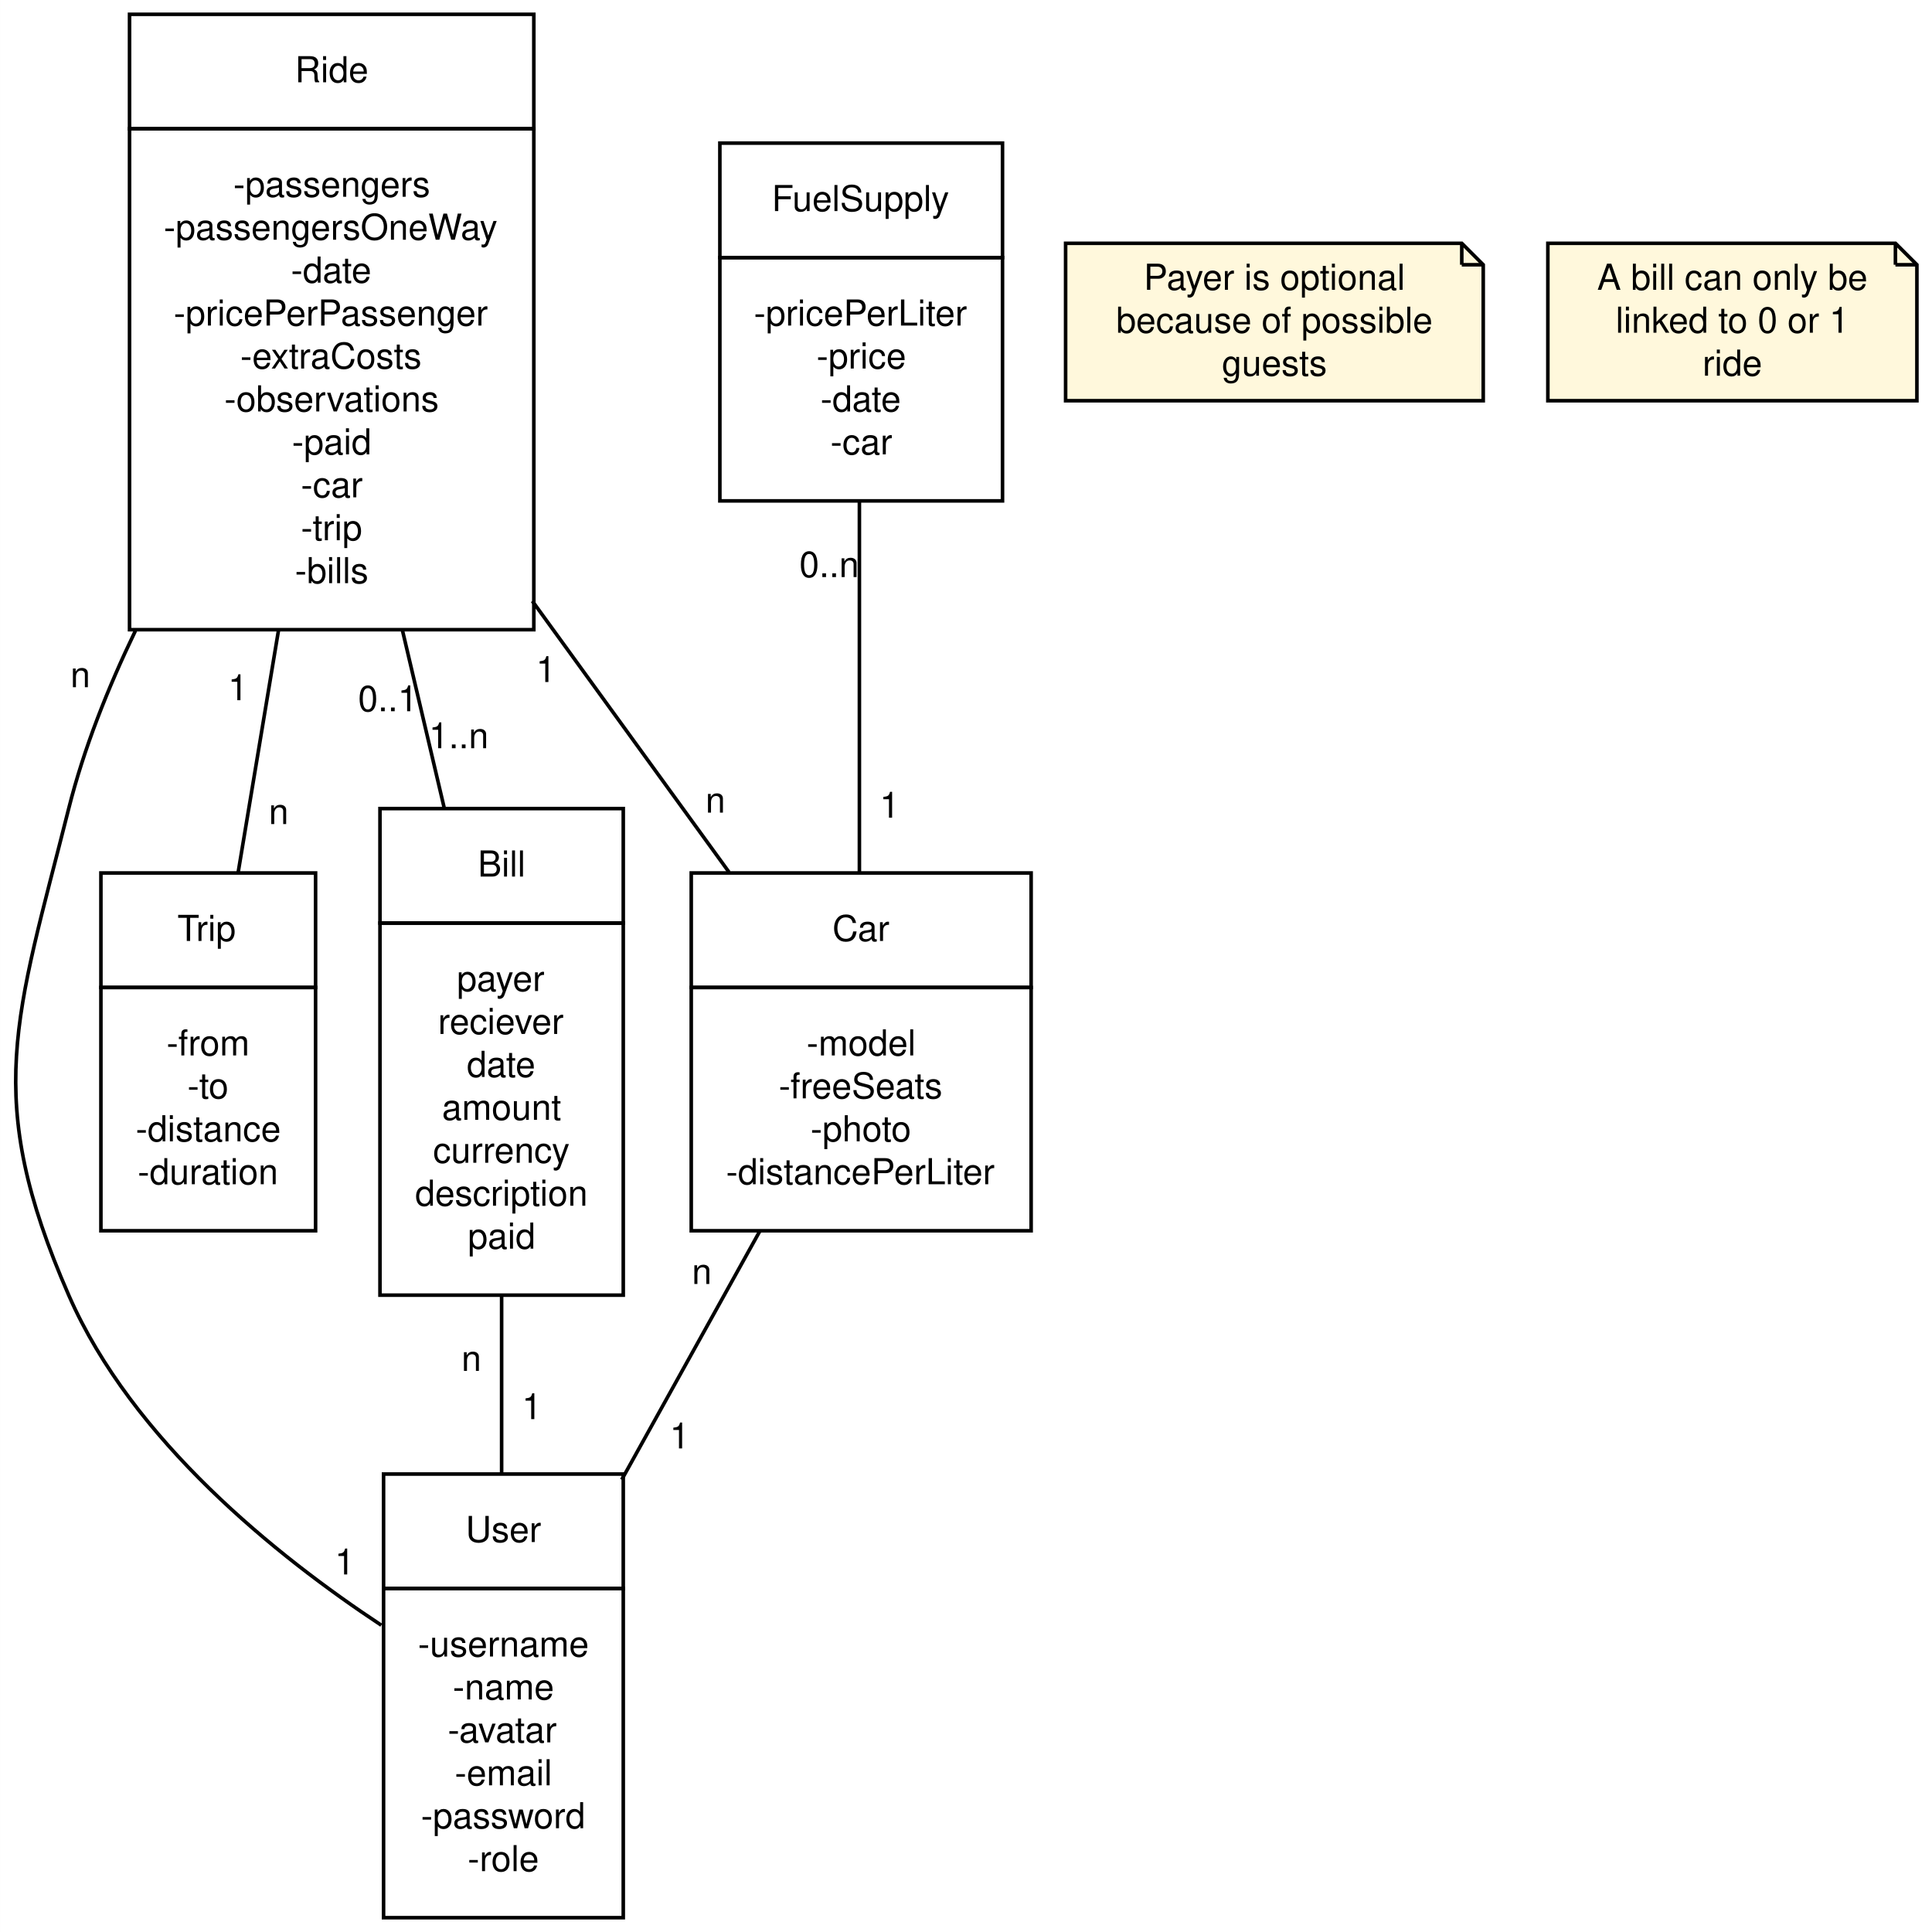
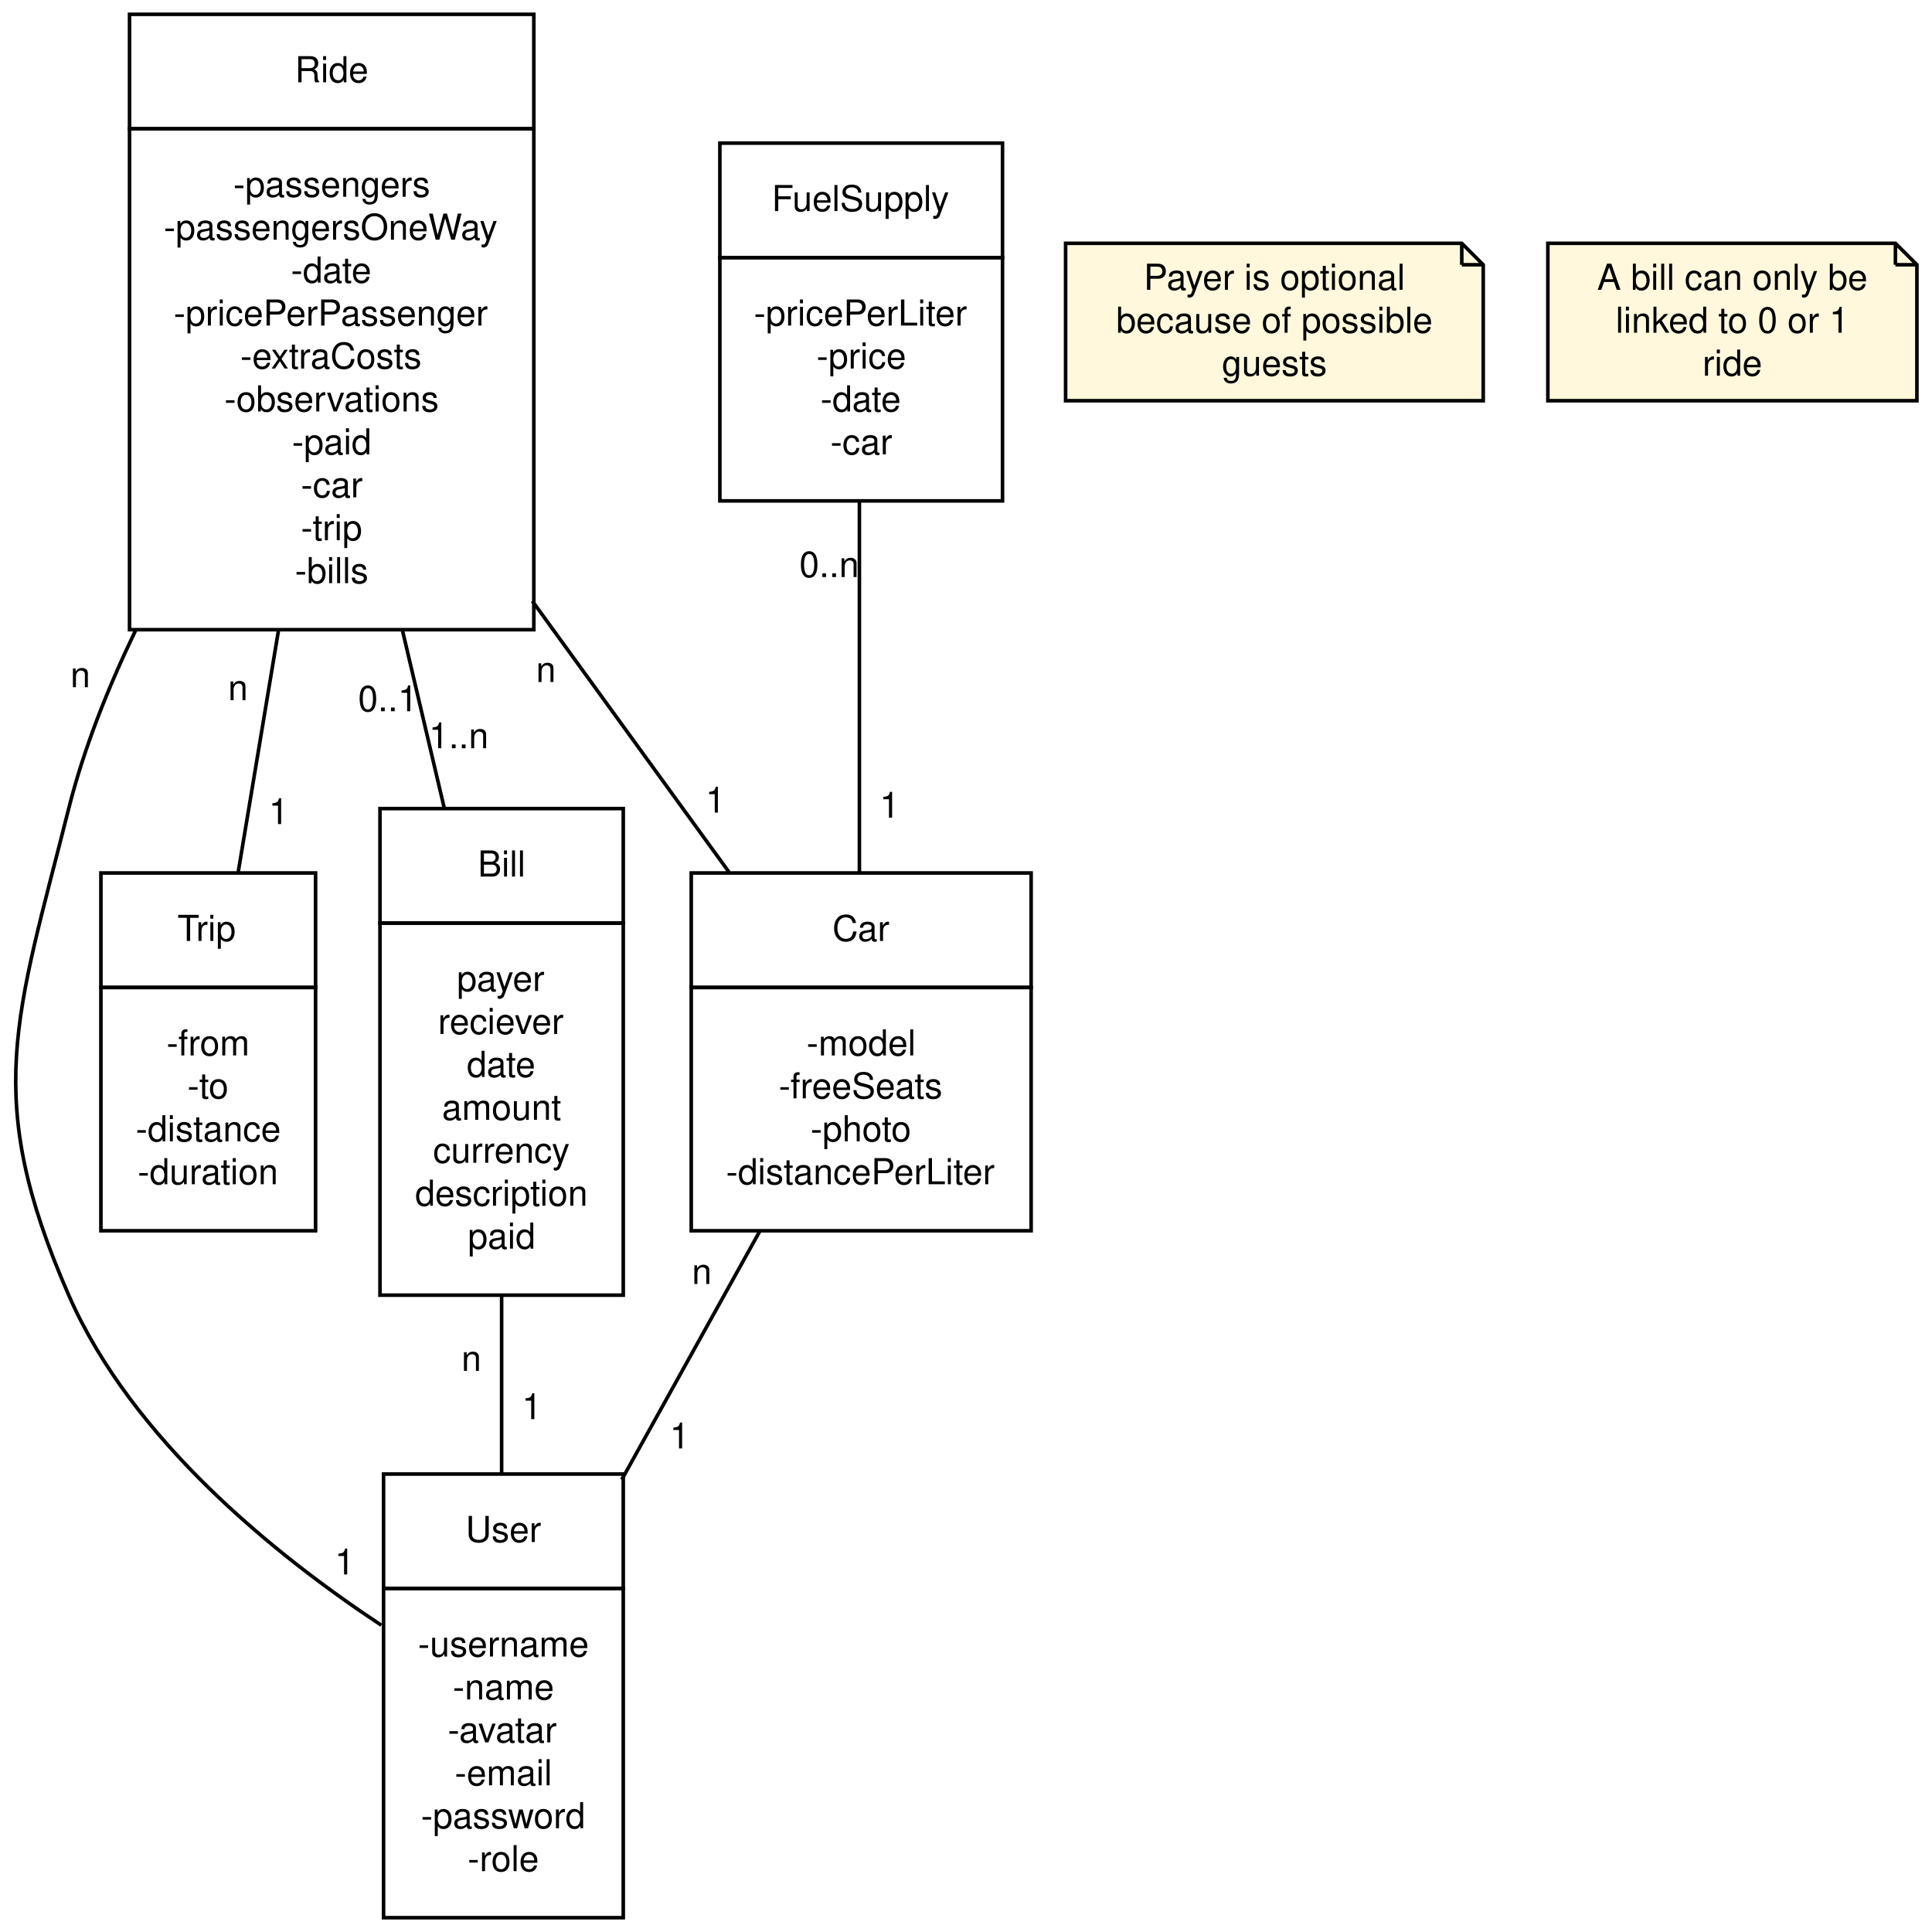
<svg xmlns="http://www.w3.org/2000/svg" width="540pt" height="540pt" viewBox="0.00 0.00 539.98 540.00">
  <g id="graph0" class="graph" transform="scale(1 1) rotate(0) translate(4 536)">
    <polygon fill="#ffffff" stroke="transparent" points="-4,4 -4,-536 535.982,-536 535.982,4 -4,4" />
    <g id="node1" class="node">
      <polygon fill="none" stroke="#000000" points="103.195,-92 103.195,-124 170.195,-124 170.195,-92 103.195,-92" />
      <text text-anchor="start" x="126.142" y="-105" font-family="Helvetica,sans-Serif" font-size="10.00" fill="#000000">User</text>
      <polygon fill="none" stroke="#000000" points="103.195,0 103.195,-92 170.195,-92 170.195,0 103.195,0" />
      <text text-anchor="start" x="112.804" y="-73" font-family="Helvetica,sans-Serif" font-size="10.00" fill="#000000">-username</text>
      <text text-anchor="start" x="122.528" y="-61" font-family="Helvetica,sans-Serif" font-size="10.00" fill="#000000">-name</text>
      <text text-anchor="start" x="121.138" y="-49" font-family="Helvetica,sans-Serif" font-size="10.00" fill="#000000">-avatar</text>
      <text text-anchor="start" x="123.088" y="-37" font-family="Helvetica,sans-Serif" font-size="10.00" fill="#000000">-email</text>
      <text text-anchor="start" x="113.639" y="-25" font-family="Helvetica,sans-Serif" font-size="10.00" fill="#000000">-password</text>
      <text text-anchor="start" x="126.698" y="-13" font-family="Helvetica,sans-Serif" font-size="10.00" fill="#000000">-role</text>
    </g>
    <g id="node2" class="node">
      <polygon fill="none" stroke="#000000" points="24.195,-260 24.195,-292 84.195,-292 84.195,-260 24.195,-260" />
      <text text-anchor="start" x="45.587" y="-273" font-family="Helvetica,sans-Serif" font-size="10.00" fill="#000000">Trip</text>
      <polygon fill="none" stroke="#000000" points="24.195,-192 24.195,-260 84.195,-260 84.195,-192 24.195,-192" />
      <text text-anchor="start" x="42.533" y="-241" font-family="Helvetica,sans-Serif" font-size="10.00" fill="#000000">-from</text>
      <text text-anchor="start" x="48.362" y="-229" font-family="Helvetica,sans-Serif" font-size="10.00" fill="#000000">-to</text>
      <text text-anchor="start" x="33.914" y="-217" font-family="Helvetica,sans-Serif" font-size="10.00" fill="#000000">-distance</text>
      <text text-anchor="start" x="34.47" y="-205" font-family="Helvetica,sans-Serif" font-size="10.00" fill="#000000">-duration</text>
    </g>
    <g id="node3" class="node">
      <polygon fill="none" stroke="#000000" points="32.195,-500 32.195,-532 145.195,-532 145.195,-500 32.195,-500" />
      <text text-anchor="start" x="78.417" y="-513" font-family="Helvetica,sans-Serif" font-size="10.00" fill="#000000">Ride</text>
      <polygon fill="none" stroke="#000000" points="32.195,-360 32.195,-500 145.195,-500 145.195,-360 32.195,-360" />
      <text text-anchor="start" x="61.189" y="-481" font-family="Helvetica,sans-Serif" font-size="10.00" fill="#000000">-passengers</text>
      <text text-anchor="start" x="41.742" y="-469" font-family="Helvetica,sans-Serif" font-size="10.00" fill="#000000">-passengersOneWay</text>
      <text text-anchor="start" x="77.303" y="-457" font-family="Helvetica,sans-Serif" font-size="10.00" fill="#000000">-date</text>
      <text text-anchor="start" x="44.523" y="-445" font-family="Helvetica,sans-Serif" font-size="10.00" fill="#000000">-pricePerPassenger</text>
      <text text-anchor="start" x="63.139" y="-433" font-family="Helvetica,sans-Serif" font-size="10.00" fill="#000000">-extraCosts</text>
      <text text-anchor="start" x="58.69" y="-421" font-family="Helvetica,sans-Serif" font-size="10.00" fill="#000000">-observations</text>
      <text text-anchor="start" x="77.583" y="-409" font-family="Helvetica,sans-Serif" font-size="10.00" fill="#000000">-paid</text>
      <text text-anchor="start" x="80.087" y="-397" font-family="Helvetica,sans-Serif" font-size="10.00" fill="#000000">-car</text>
      <text text-anchor="start" x="80.088" y="-385" font-family="Helvetica,sans-Serif" font-size="10.00" fill="#000000">-trip</text>
      <text text-anchor="start" x="78.423" y="-373" font-family="Helvetica,sans-Serif" font-size="10.00" fill="#000000">-bills</text>
    </g>
    <g id="edge3" class="edge">
      <path fill="none" stroke="#000000" d="M33.837,-359.69C26.134,-343.712 19.41,-326.763 15.195,-310 .457,-251.38 -9.009,-229.387 15.195,-174 32.905,-133.476 73.311,-101.071 102.567,-81.746" />
      <text text-anchor="middle" x="92.346" y="-95.938" font-family="Helvetica,sans-Serif" font-size="10.00" fill="#000000">1</text>
      <text text-anchor="middle" x="18.447" y="-343.917" font-family="Helvetica,sans-Serif" font-size="10.00" fill="#000000">n</text>
    </g>
    <g id="edge5" class="edge">
      <path fill="none" stroke="#000000" d="M73.825,-359.781C69.983,-336.728 65.957,-312.572 62.559,-292.18" />
-       <text text-anchor="middle" x="73.876" y="-305.67" font-family="Helvetica,sans-Serif" font-size="10.00" fill="#000000">n</text>
-       <text text-anchor="middle" x="62.508" y="-340.291" font-family="Helvetica,sans-Serif" font-size="10.00" fill="#000000">1</text>
+       <text text-anchor="middle" x="73.876" y="-305.67" font-family="Helvetica,sans-Serif" font-size="10.00" fill="#000000">1</text>
+       <text text-anchor="middle" x="62.508" y="-340.291" font-family="Helvetica,sans-Serif" font-size="10.00" fill="#000000">n</text>
    </g>
    <g id="node4" class="node">
      <polygon fill="none" stroke="#000000" points="102.195,-278 102.195,-310 170.195,-310 170.195,-278 102.195,-278" />
      <text text-anchor="start" x="129.532" y="-291" font-family="Helvetica,sans-Serif" font-size="10.00" fill="#000000">Bill</text>
      <polygon fill="none" stroke="#000000" points="102.195,-174 102.195,-278 170.195,-278 170.195,-174 102.195,-174" />
      <text text-anchor="start" x="123.692" y="-259" font-family="Helvetica,sans-Serif" font-size="10.00" fill="#000000">payer</text>
      <text text-anchor="start" x="118.418" y="-247" font-family="Helvetica,sans-Serif" font-size="10.00" fill="#000000">reciever</text>
      <text text-anchor="start" x="126.467" y="-235" font-family="Helvetica,sans-Serif" font-size="10.00" fill="#000000">date</text>
      <text text-anchor="start" x="119.523" y="-223" font-family="Helvetica,sans-Serif" font-size="10.00" fill="#000000">amount</text>
      <text text-anchor="start" x="117.028" y="-211" font-family="Helvetica,sans-Serif" font-size="10.00" fill="#000000">currency</text>
      <text text-anchor="start" x="112.025" y="-199" font-family="Helvetica,sans-Serif" font-size="10.00" fill="#000000">description</text>
      <text text-anchor="start" x="126.747" y="-187" font-family="Helvetica,sans-Serif" font-size="10.00" fill="#000000">paid</text>
    </g>
    <g id="edge2" class="edge">
      <path fill="none" stroke="#000000" d="M108.482,-359.781C112.371,-343.252 116.394,-326.157 120.127,-310.288" />
      <text text-anchor="middle" x="124.204" y="-326.868" font-family="Helvetica,sans-Serif" font-size="10.00" fill="#000000">1..n</text>
      <text text-anchor="middle" x="104.406" y="-337.201" font-family="Helvetica,sans-Serif" font-size="10.00" fill="#000000">0..1</text>
    </g>
    <g id="node7" class="node">
      <polygon fill="none" stroke="#000000" points="189.195,-260 189.195,-292 284.195,-292 284.195,-260 189.195,-260" />
      <text text-anchor="start" x="228.642" y="-273" font-family="Helvetica,sans-Serif" font-size="10.00" fill="#000000">Car</text>
      <polygon fill="none" stroke="#000000" points="189.195,-192 189.195,-260 284.195,-260 284.195,-192 189.195,-192" />
      <text text-anchor="start" x="221.418" y="-241" font-family="Helvetica,sans-Serif" font-size="10.00" fill="#000000">-model</text>
      <text text-anchor="start" x="213.635" y="-229" font-family="Helvetica,sans-Serif" font-size="10.00" fill="#000000">-freeSeats</text>
      <text text-anchor="start" x="222.523" y="-217" font-family="Helvetica,sans-Serif" font-size="10.00" fill="#000000">-photo</text>
      <text text-anchor="start" x="198.913" y="-205" font-family="Helvetica,sans-Serif" font-size="10.00" fill="#000000">-distancePerLiter</text>
    </g>
    <g id="edge6" class="edge">
      <path fill="none" stroke="#000000" d="M144.781,-368.003C163.224,-342.583 183.196,-315.053 199.754,-292.23" />
-       <text text-anchor="middle" x="195.952" y="-308.865" font-family="Helvetica,sans-Serif" font-size="10.00" fill="#000000">n</text>
-       <text text-anchor="middle" x="148.584" y="-345.368" font-family="Helvetica,sans-Serif" font-size="10.00" fill="#000000">1</text>
+       <text text-anchor="middle" x="195.952" y="-308.865" font-family="Helvetica,sans-Serif" font-size="10.00" fill="#000000">1</text>
+       <text text-anchor="middle" x="148.584" y="-345.368" font-family="Helvetica,sans-Serif" font-size="10.00" fill="#000000">n</text>
    </g>
    <g id="edge7" class="edge">
      <path fill="none" stroke="#000000" d="M136.195,-173.95C136.195,-157.623 136.195,-140.269 136.195,-124.222" />
      <text text-anchor="middle" x="144.648" y="-139.348" font-family="Helvetica,sans-Serif" font-size="10.00" fill="#000000">1</text>
      <text text-anchor="middle" x="127.743" y="-152.824" font-family="Helvetica,sans-Serif" font-size="10.00" fill="#000000">n</text>
    </g>
    <g id="node5" class="node">
      <polygon fill="#fff8dc" stroke="#000000" points="404.561,-468 293.83,-468 293.83,-424 410.561,-424 410.561,-462 404.561,-468" />
      <polyline fill="none" stroke="#000000" points="404.561,-468 404.561,-462 " />
      <polyline fill="none" stroke="#000000" points="410.561,-462 404.561,-462 " />
      <text text-anchor="middle" x="352.195" y="-455" font-family="Helvetica,sans-Serif" font-size="10.00" fill="#000000">Payer is optional</text>
      <text text-anchor="middle" x="352.195" y="-443" font-family="Helvetica,sans-Serif" font-size="10.00" fill="#000000">because of possible</text>
      <text text-anchor="middle" x="352.195" y="-431" font-family="Helvetica,sans-Serif" font-size="10.00" fill="#000000">guests</text>
    </g>
    <g id="node6" class="node">
      <polygon fill="none" stroke="#000000" points="197.195,-464 197.195,-496 276.195,-496 276.195,-464 197.195,-464" />
      <text text-anchor="start" x="211.69" y="-477" font-family="Helvetica,sans-Serif" font-size="10.00" fill="#000000">FuelSupply</text>
      <polygon fill="none" stroke="#000000" points="197.195,-396 197.195,-464 276.195,-464 276.195,-396 197.195,-396" />
      <text text-anchor="start" x="206.697" y="-445" font-family="Helvetica,sans-Serif" font-size="10.00" fill="#000000">-pricePerLiter</text>
      <text text-anchor="start" x="224.198" y="-433" font-family="Helvetica,sans-Serif" font-size="10.00" fill="#000000">-price</text>
      <text text-anchor="start" x="225.303" y="-421" font-family="Helvetica,sans-Serif" font-size="10.00" fill="#000000">-date</text>
      <text text-anchor="start" x="228.087" y="-409" font-family="Helvetica,sans-Serif" font-size="10.00" fill="#000000">-car</text>
    </g>
    <g id="edge1" class="edge">
      <path fill="none" stroke="#000000" d="M236.195,-395.835C236.195,-364.336 236.195,-323.854 236.195,-292.325" />
      <text text-anchor="middle" x="244.648" y="-307.451" font-family="Helvetica,sans-Serif" font-size="10.00" fill="#000000">1</text>
      <text text-anchor="middle" x="227.743" y="-374.709" font-family="Helvetica,sans-Serif" font-size="10.00" fill="#000000">0..n</text>
    </g>
    <g id="edge4" class="edge">
      <path fill="none" stroke="#000000" d="M208.34,-191.86C196.377,-170.327 182.295,-144.979 169.762,-122.421" />
      <text text-anchor="middle" x="185.954" y="-131.161" font-family="Helvetica,sans-Serif" font-size="10.00" fill="#000000">1</text>
      <text text-anchor="middle" x="192.148" y="-177.12" font-family="Helvetica,sans-Serif" font-size="10.00" fill="#000000">n</text>
    </g>
    <g id="node8" class="node">
      <polygon fill="#fff8dc" stroke="#000000" points="525.77,-468 428.62,-468 428.62,-424 531.77,-424 531.77,-462 525.77,-468" />
      <polyline fill="none" stroke="#000000" points="525.77,-468 525.77,-462 " />
      <polyline fill="none" stroke="#000000" points="531.77,-462 525.77,-462 " />
      <text text-anchor="middle" x="480.195" y="-455" font-family="Helvetica,sans-Serif" font-size="10.00" fill="#000000">A bill can only be</text>
      <text text-anchor="middle" x="480.195" y="-443" font-family="Helvetica,sans-Serif" font-size="10.00" fill="#000000">linked to 0 or 1</text>
      <text text-anchor="middle" x="480.195" y="-431" font-family="Helvetica,sans-Serif" font-size="10.00" fill="#000000">ride</text>
    </g>
  </g>
</svg>
